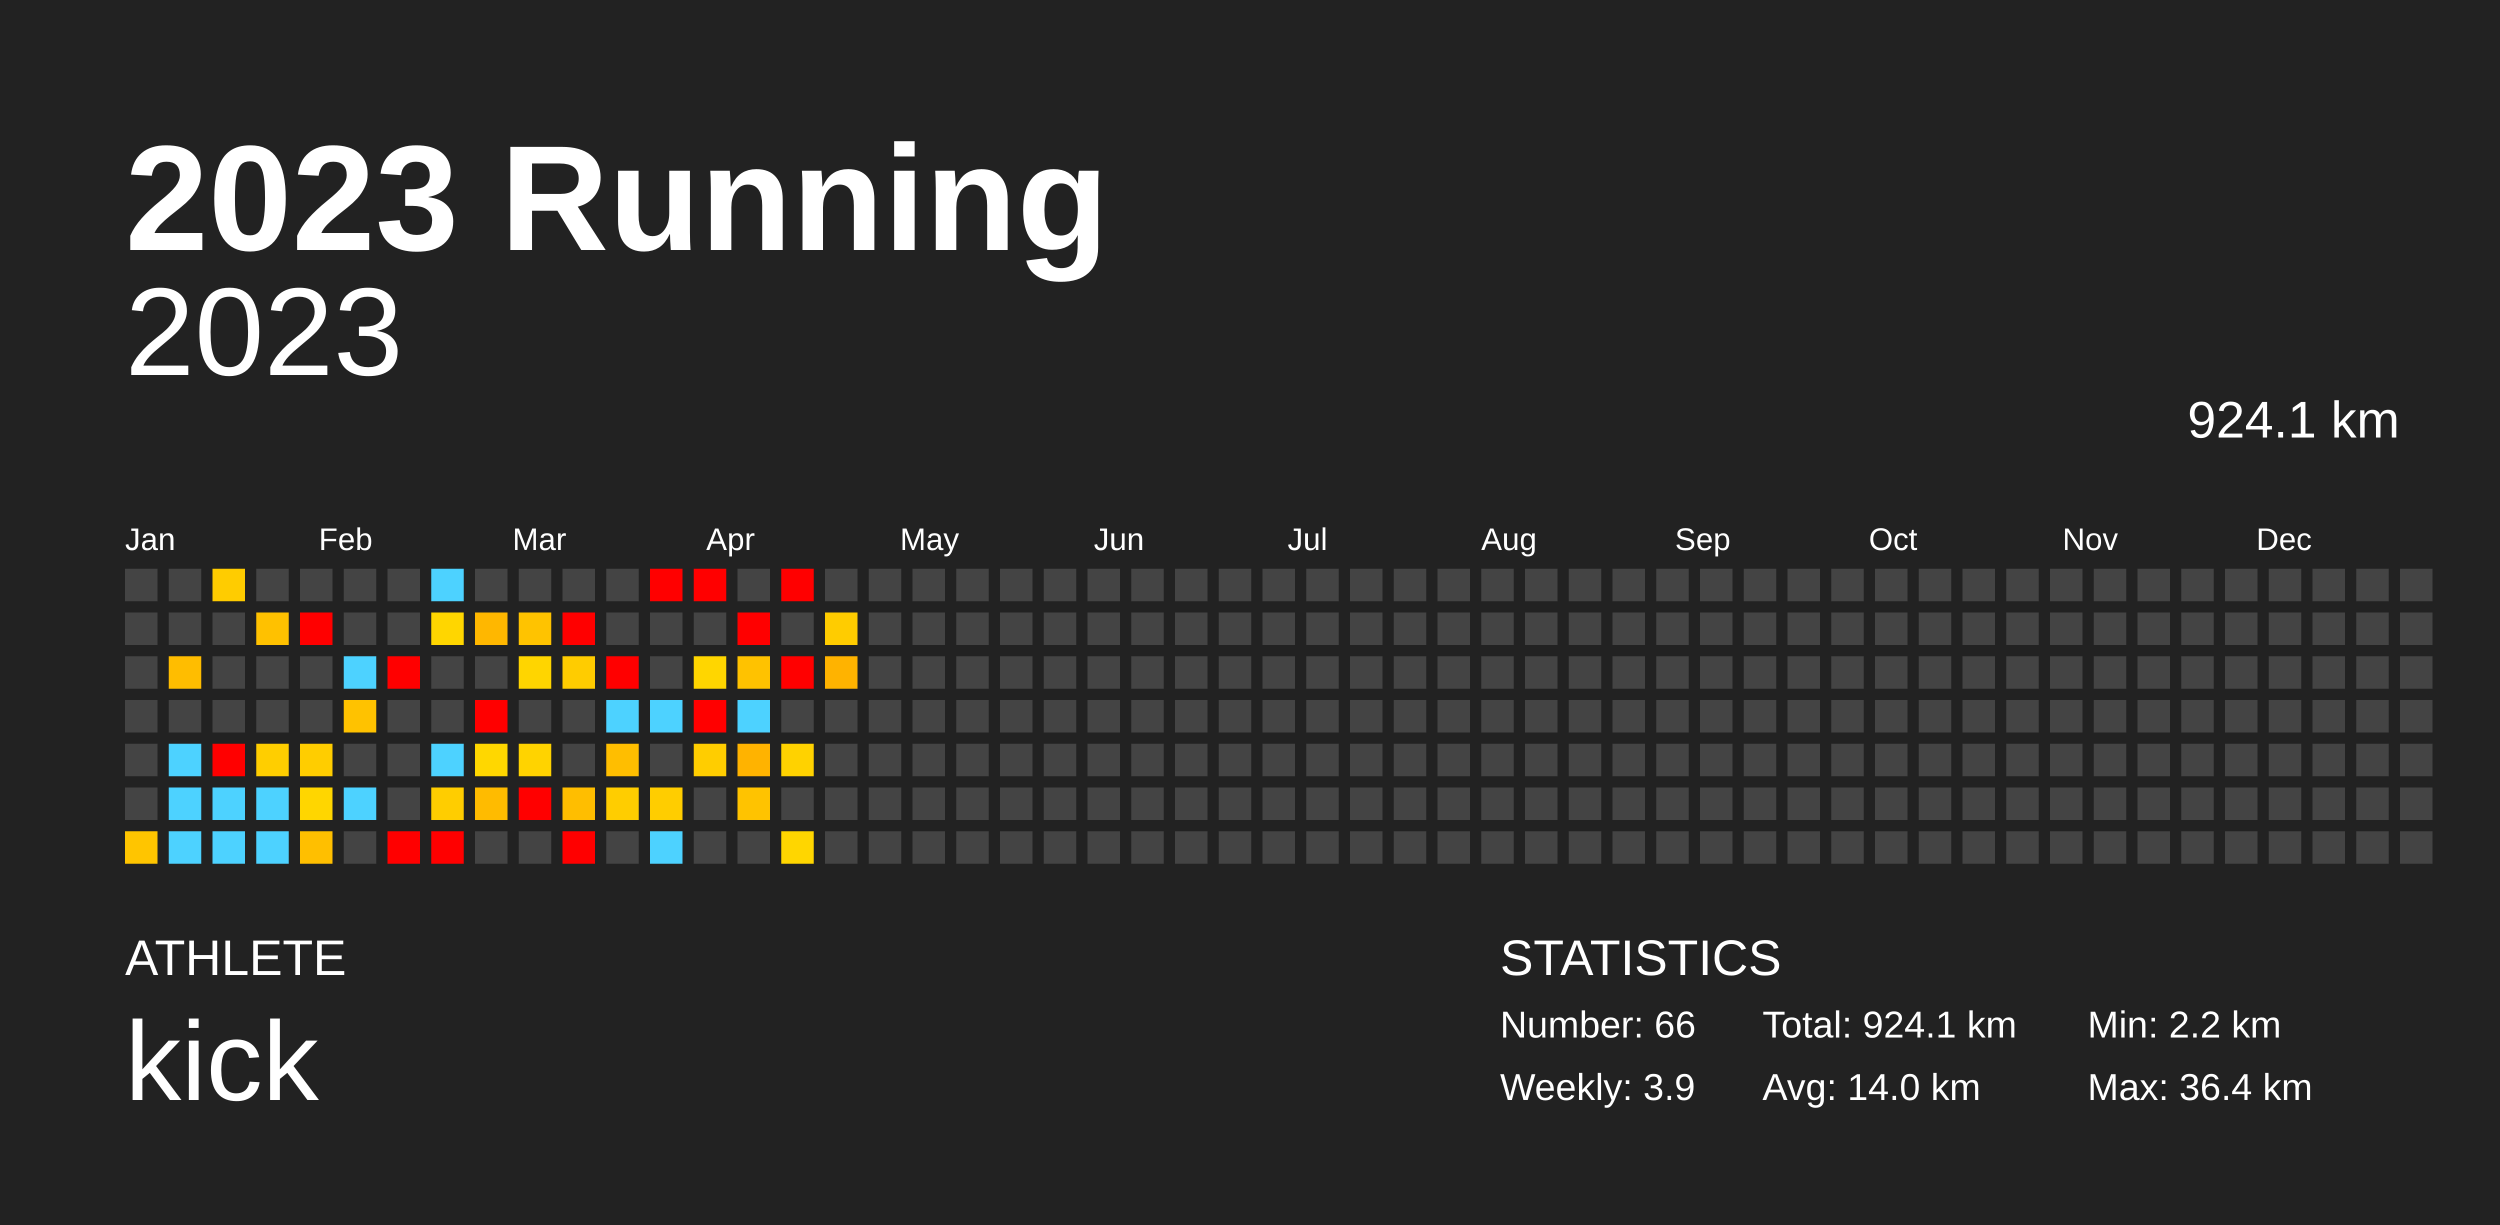
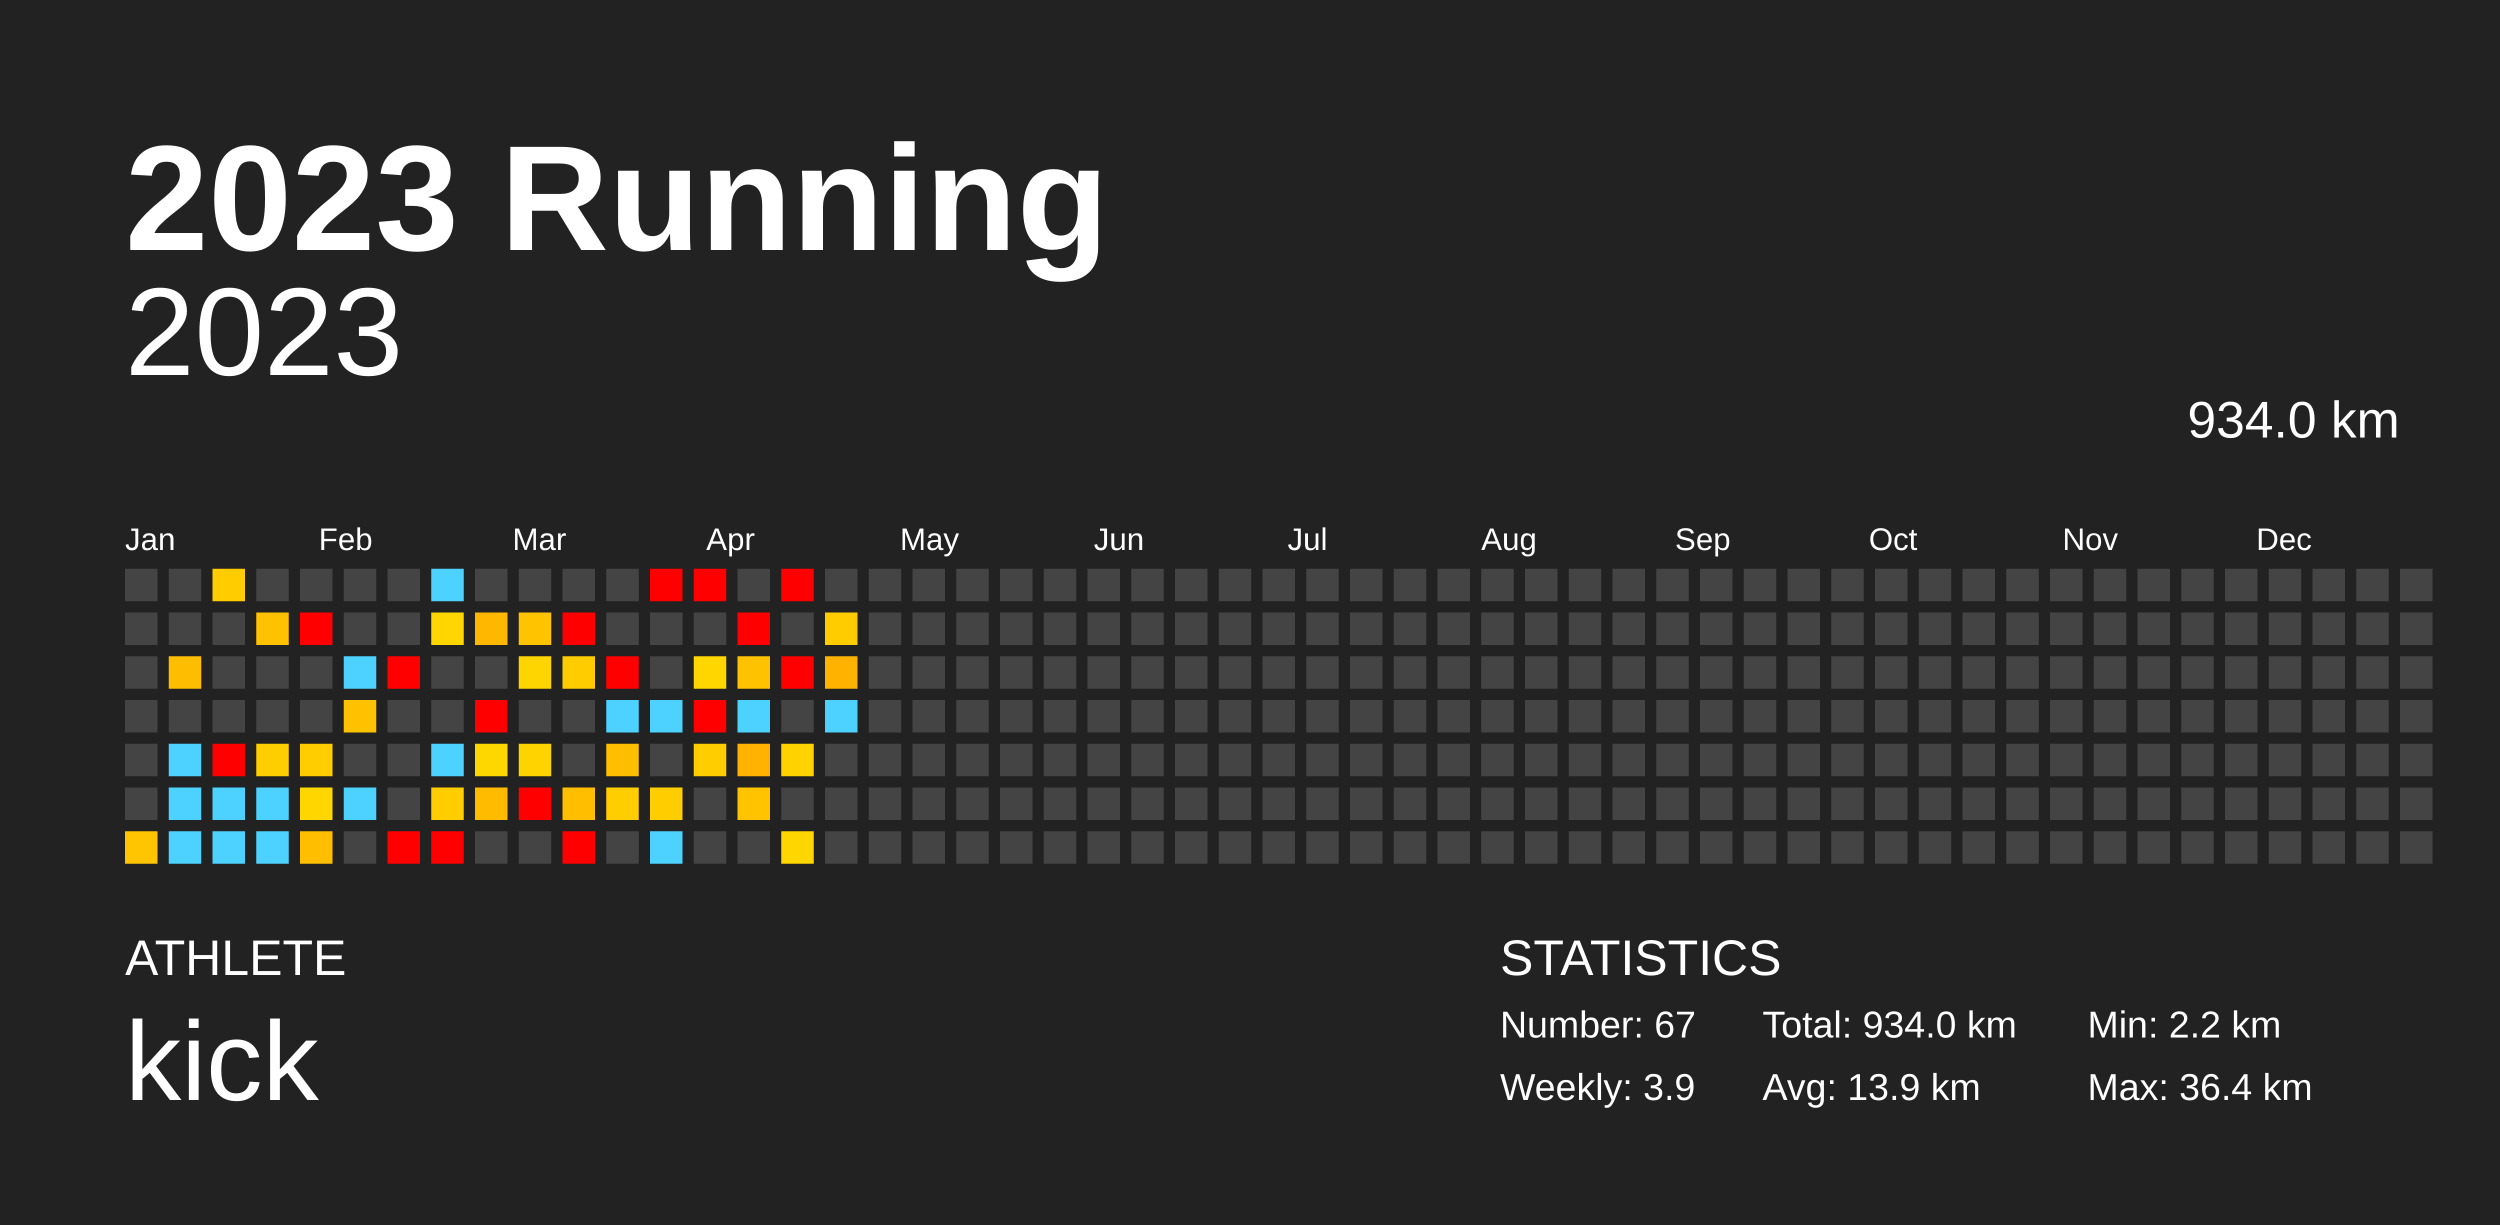
<svg xmlns="http://www.w3.org/2000/svg" baseProfile="full" height="98mm" version="1.1" viewBox="0,0,200,98" width="200mm">
  <defs />
  <rect fill="#222222" height="98" width="200" x="0" y="0" />
  <text fill="#FFFFFF" style="font-size:12px; font-family:Arial; font-weight:bold;" x="10" y="20">2023 Running</text>
  <text fill="#FFFFFF" style="font-size:4px; font-family:Arial" x="10" y="78">ATHLETE</text>
  <text fill="#FFFFFF" style="font-size:9px; font-family:Arial" x="10" y="88">kick</text>
  <text fill="#FFFFFF" style="font-size:4px; font-family:Arial" x="120" y="78">STATISTICS</text>
-   <text fill="#FFFFFF" style="font-size:3px; font-family:Arial" x="120" y="83">Number: 66</text>
+   <text fill="#FFFFFF" style="font-size:3px; font-family:Arial" x="120" y="83">Number: 67</text>
  <text fill="#FFFFFF" style="font-size:3px; font-family:Arial" x="120" y="88">Weekly: 3.9</text>
-   <text fill="#FFFFFF" style="font-size:3px; font-family:Arial" x="141" y="83">Total: 924.1 km</text>
-   <text fill="#FFFFFF" style="font-size:3px; font-family:Arial" x="141" y="88">Avg: 14.0 km</text>
+   <text fill="#FFFFFF" style="font-size:3px; font-family:Arial" x="141" y="83">Total: 934.0 km</text>
+   <text fill="#FFFFFF" style="font-size:3px; font-family:Arial" x="141" y="88">Avg: 13.9 km</text>
  <text fill="#FFFFFF" style="font-size:3px; font-family:Arial" x="167" y="83">Min: 2.2 km</text>
  <text fill="#FFFFFF" style="font-size:3px; font-family:Arial" x="167" y="88">Max: 36.4 km</text>
  <text alignment-baseline="hanging" fill="#FFFFFF" style="font-size:10.0px; font-family:Arial;" x="10" y="30">2023</text>
-   <text alignment-baseline="hanging" fill="#FFFFFF" style="font-size:4.125px; font-family:Arial;" x="175" y="35">924.1 km</text>
+   <text alignment-baseline="hanging" fill="#FFFFFF" style="font-size:4.125px; font-family:Arial;" x="175" y="35">934.0 km</text>
  <text fill="#FFFFFF" style="font-size:2.5px; font-family:Arial" x="10.0" y="44">Jan</text>
  <text fill="#FFFFFF" style="font-size:2.5px; font-family:Arial" x="25.5" y="44">Feb</text>
  <text fill="#FFFFFF" style="font-size:2.5px; font-family:Arial" x="41.0" y="44">Mar</text>
  <text fill="#FFFFFF" style="font-size:2.5px; font-family:Arial" x="56.5" y="44">Apr</text>
  <text fill="#FFFFFF" style="font-size:2.5px; font-family:Arial" x="72.0" y="44">May</text>
  <text fill="#FFFFFF" style="font-size:2.5px; font-family:Arial" x="87.5" y="44">Jun</text>
  <text fill="#FFFFFF" style="font-size:2.5px; font-family:Arial" x="103.0" y="44">Jul</text>
  <text fill="#FFFFFF" style="font-size:2.5px; font-family:Arial" x="118.5" y="44">Aug</text>
  <text fill="#FFFFFF" style="font-size:2.5px; font-family:Arial" x="134.0" y="44">Sep</text>
  <text fill="#FFFFFF" style="font-size:2.5px; font-family:Arial" x="149.5" y="44">Oct</text>
  <text fill="#FFFFFF" style="font-size:2.5px; font-family:Arial" x="165.0" y="44">Nov</text>
  <text fill="#FFFFFF" style="font-size:2.5px; font-family:Arial" x="180.5" y="44">Dec</text>
  <rect fill="#444444" height="2.6" width="2.6" x="10.0" y="45.5" />
  <rect fill="#444444" height="2.6" width="2.6" x="10.0" y="49.0" />
  <rect fill="#444444" height="2.6" width="2.6" x="10.0" y="52.5" />
  <rect fill="#444444" height="2.6" width="2.6" x="10.0" y="56.0" />
  <rect fill="#444444" height="2.6" width="2.6" x="10.0" y="59.5" />
  <rect fill="#444444" height="2.6" width="2.6" x="10.0" y="63.0" />
  <rect fill="#ffc500" height="2.6" width="2.6" x="10.0" y="66.5" />
  <rect fill="#444444" height="2.6" width="2.6" x="13.5" y="45.5" />
  <rect fill="#444444" height="2.6" width="2.6" x="13.5" y="49.0" />
  <rect fill="#ffbd00" height="2.6" width="2.6" x="13.5" y="52.5" />
  <rect fill="#444444" height="2.6" width="2.6" x="13.5" y="56.0" />
  <rect fill="#4dd2ff" height="2.6" width="2.6" x="13.5" y="59.5" />
  <rect fill="#4dd2ff" height="2.6" width="2.6" x="13.5" y="63.0" />
  <rect fill="#4dd2ff" height="2.6" width="2.6" x="13.5" y="66.5" />
  <rect fill="#ffcc00" height="2.6" width="2.6" x="17.0" y="45.5" />
  <rect fill="#444444" height="2.6" width="2.6" x="17.0" y="49.0" />
  <rect fill="#444444" height="2.6" width="2.6" x="17.0" y="52.5" />
  <rect fill="#444444" height="2.6" width="2.6" x="17.0" y="56.0" />
  <rect fill="red" height="2.6" width="2.6" x="17.0" y="59.5" />
  <rect fill="#4dd2ff" height="2.6" width="2.6" x="17.0" y="63.0" />
  <rect fill="#4dd2ff" height="2.6" width="2.6" x="17.0" y="66.5" />
  <rect fill="#444444" height="2.6" width="2.6" x="20.5" y="45.5" />
  <rect fill="#ffc100" height="2.6" width="2.6" x="20.5" y="49.0" />
  <rect fill="#444444" height="2.6" width="2.6" x="20.5" y="52.5" />
  <rect fill="#444444" height="2.6" width="2.6" x="20.5" y="56.0" />
  <rect fill="#ffce00" height="2.6" width="2.6" x="20.5" y="59.5" />
  <rect fill="#4dd2ff" height="2.6" width="2.6" x="20.5" y="63.0" />
  <rect fill="#4dd2ff" height="2.6" width="2.6" x="20.5" y="66.5" />
  <rect fill="#444444" height="2.6" width="2.6" x="24.0" y="45.5" />
  <rect fill="red" height="2.6" width="2.6" x="24.0" y="49.0" />
  <rect fill="#444444" height="2.6" width="2.6" x="24.0" y="52.5" />
  <rect fill="#444444" height="2.6" width="2.6" x="24.0" y="56.0" />
  <rect fill="#ffcd00" height="2.6" width="2.6" x="24.0" y="59.5" />
  <rect fill="#ffd600" height="2.6" width="2.6" x="24.0" y="63.0" />
  <rect fill="#ffbf00" height="2.6" width="2.6" x="24.0" y="66.5" />
  <rect fill="#444444" height="2.6" width="2.6" x="27.5" y="45.5" />
  <rect fill="#444444" height="2.6" width="2.6" x="27.5" y="49.0" />
  <rect fill="#4dd2ff" height="2.6" width="2.6" x="27.5" y="52.5" />
  <rect fill="#ffc200" height="2.6" width="2.6" x="27.5" y="56.0" />
  <rect fill="#444444" height="2.6" width="2.6" x="27.5" y="59.5" />
  <rect fill="#4dd2ff" height="2.6" width="2.6" x="27.5" y="63.0" />
  <rect fill="#444444" height="2.6" width="2.6" x="27.5" y="66.5" />
  <rect fill="#444444" height="2.6" width="2.6" x="31.0" y="45.5" />
  <rect fill="#444444" height="2.6" width="2.6" x="31.0" y="49.0" />
  <rect fill="red" height="2.6" width="2.6" x="31.0" y="52.5" />
  <rect fill="#444444" height="2.6" width="2.6" x="31.0" y="56.0" />
  <rect fill="#444444" height="2.6" width="2.6" x="31.0" y="59.5" />
  <rect fill="#444444" height="2.6" width="2.6" x="31.0" y="63.0" />
  <rect fill="red" height="2.6" width="2.6" x="31.0" y="66.5" />
  <rect fill="#4dd2ff" height="2.6" width="2.6" x="34.5" y="45.5" />
  <rect fill="#ffd600" height="2.6" width="2.6" x="34.5" y="49.0" />
  <rect fill="#444444" height="2.6" width="2.6" x="34.5" y="52.5" />
  <rect fill="#444444" height="2.6" width="2.6" x="34.5" y="56.0" />
  <rect fill="#4dd2ff" height="2.6" width="2.6" x="34.5" y="59.5" />
  <rect fill="#ffcd00" height="2.6" width="2.6" x="34.5" y="63.0" />
  <rect fill="red" height="2.6" width="2.6" x="34.5" y="66.5" />
  <rect fill="#444444" height="2.6" width="2.6" x="38.0" y="45.5" />
  <rect fill="#ffb700" height="2.6" width="2.6" x="38.0" y="49.0" />
  <rect fill="#444444" height="2.6" width="2.6" x="38.0" y="52.5" />
  <rect fill="red" height="2.6" width="2.6" x="38.0" y="56.0" />
  <rect fill="#ffd700" height="2.6" width="2.6" x="38.0" y="59.5" />
  <rect fill="#ffbb00" height="2.6" width="2.6" x="38.0" y="63.0" />
  <rect fill="#444444" height="2.6" width="2.6" x="38.0" y="66.5" />
  <rect fill="#444444" height="2.6" width="2.6" x="41.5" y="45.5" />
  <rect fill="#ffc300" height="2.6" width="2.6" x="41.5" y="49.0" />
  <rect fill="#ffd500" height="2.6" width="2.6" x="41.5" y="52.5" />
  <rect fill="#444444" height="2.6" width="2.6" x="41.5" y="56.0" />
  <rect fill="#ffd300" height="2.6" width="2.6" x="41.5" y="59.5" />
  <rect fill="red" height="2.6" width="2.6" x="41.5" y="63.0" />
  <rect fill="#444444" height="2.6" width="2.6" x="41.5" y="66.5" />
  <rect fill="#444444" height="2.6" width="2.6" x="45.0" y="45.5" />
  <rect fill="red" height="2.6" width="2.6" x="45.0" y="49.0" />
  <rect fill="#ffcc00" height="2.6" width="2.6" x="45.0" y="52.5" />
  <rect fill="#444444" height="2.6" width="2.6" x="45.0" y="56.0" />
  <rect fill="#444444" height="2.6" width="2.6" x="45.0" y="59.5" />
  <rect fill="#ffbe00" height="2.6" width="2.6" x="45.0" y="63.0" />
  <rect fill="red" height="2.6" width="2.6" x="45.0" y="66.5" />
  <rect fill="#444444" height="2.6" width="2.6" x="48.5" y="45.5" />
  <rect fill="#444444" height="2.6" width="2.6" x="48.5" y="49.0" />
  <rect fill="red" height="2.6" width="2.6" x="48.5" y="52.5" />
  <rect fill="#4dd2ff" height="2.6" width="2.6" x="48.5" y="56.0" />
  <rect fill="#ffbe00" height="2.6" width="2.6" x="48.5" y="59.5" />
  <rect fill="#ffcd00" height="2.6" width="2.6" x="48.5" y="63.0" />
  <rect fill="#444444" height="2.6" width="2.6" x="48.5" y="66.5" />
  <rect fill="red" height="2.6" width="2.6" x="52.0" y="45.5" />
  <rect fill="#444444" height="2.6" width="2.6" x="52.0" y="49.0" />
  <rect fill="#444444" height="2.6" width="2.6" x="52.0" y="52.5" />
  <rect fill="#4dd2ff" height="2.6" width="2.6" x="52.0" y="56.0" />
  <rect fill="#444444" height="2.6" width="2.6" x="52.0" y="59.5" />
  <rect fill="#ffcd00" height="2.6" width="2.6" x="52.0" y="63.0" />
  <rect fill="#4dd2ff" height="2.6" width="2.6" x="52.0" y="66.5" />
  <rect fill="red" height="2.6" width="2.6" x="55.5" y="45.5" />
  <rect fill="#444444" height="2.6" width="2.6" x="55.5" y="49.0" />
  <rect fill="#ffd600" height="2.6" width="2.6" x="55.5" y="52.5" />
  <rect fill="red" height="2.6" width="2.6" x="55.5" y="56.0" />
  <rect fill="#ffcd00" height="2.6" width="2.6" x="55.5" y="59.5" />
  <rect fill="#444444" height="2.6" width="2.6" x="55.5" y="63.0" />
  <rect fill="#444444" height="2.6" width="2.6" x="55.5" y="66.5" />
  <rect fill="#444444" height="2.6" width="2.6" x="59.0" y="45.5" />
  <rect fill="red" height="2.6" width="2.6" x="59.0" y="49.0" />
  <rect fill="#ffc200" height="2.6" width="2.6" x="59.0" y="52.5" />
  <rect fill="#4dd2ff" height="2.6" width="2.6" x="59.0" y="56.0" />
  <rect fill="#ffb300" height="2.6" width="2.6" x="59.0" y="59.5" />
  <rect fill="#ffc300" height="2.6" width="2.6" x="59.0" y="63.0" />
  <rect fill="#444444" height="2.6" width="2.6" x="59.0" y="66.5" />
  <rect fill="red" height="2.6" width="2.6" x="62.5" y="45.5" />
  <rect fill="#444444" height="2.6" width="2.6" x="62.5" y="49.0" />
  <rect fill="red" height="2.6" width="2.6" x="62.5" y="52.5" />
  <rect fill="#444444" height="2.6" width="2.6" x="62.5" y="56.0" />
  <rect fill="#ffd200" height="2.6" width="2.6" x="62.5" y="59.5" />
  <rect fill="#444444" height="2.6" width="2.6" x="62.5" y="63.0" />
  <rect fill="#ffd600" height="2.6" width="2.6" x="62.5" y="66.5" />
  <rect fill="#444444" height="2.6" width="2.6" x="66.0" y="45.5" />
  <rect fill="#ffcc00" height="2.6" width="2.6" x="66.0" y="49.0" />
  <rect fill="#ffb300" height="2.6" width="2.6" x="66.0" y="52.5" />
-   <rect fill="#444444" height="2.6" width="2.6" x="66.0" y="56.0" />
+   <rect fill="#4dd2ff" height="2.6" width="2.6" x="66.0" y="56.0" />
  <rect fill="#444444" height="2.6" width="2.6" x="66.0" y="59.5" />
  <rect fill="#444444" height="2.6" width="2.6" x="66.0" y="63.0" />
  <rect fill="#444444" height="2.6" width="2.6" x="66.0" y="66.5" />
  <rect fill="#444444" height="2.6" width="2.6" x="69.5" y="45.5" />
  <rect fill="#444444" height="2.6" width="2.6" x="69.5" y="49.0" />
  <rect fill="#444444" height="2.6" width="2.6" x="69.5" y="52.5" />
  <rect fill="#444444" height="2.6" width="2.6" x="69.5" y="56.0" />
  <rect fill="#444444" height="2.6" width="2.6" x="69.5" y="59.5" />
  <rect fill="#444444" height="2.6" width="2.6" x="69.5" y="63.0" />
  <rect fill="#444444" height="2.6" width="2.6" x="69.5" y="66.5" />
  <rect fill="#444444" height="2.6" width="2.6" x="73.0" y="45.5" />
  <rect fill="#444444" height="2.6" width="2.6" x="73.0" y="49.0" />
  <rect fill="#444444" height="2.6" width="2.6" x="73.0" y="52.5" />
  <rect fill="#444444" height="2.6" width="2.6" x="73.0" y="56.0" />
  <rect fill="#444444" height="2.6" width="2.6" x="73.0" y="59.5" />
  <rect fill="#444444" height="2.6" width="2.6" x="73.0" y="63.0" />
  <rect fill="#444444" height="2.6" width="2.6" x="73.0" y="66.5" />
  <rect fill="#444444" height="2.6" width="2.6" x="76.5" y="45.5" />
  <rect fill="#444444" height="2.6" width="2.6" x="76.5" y="49.0" />
  <rect fill="#444444" height="2.6" width="2.6" x="76.5" y="52.5" />
  <rect fill="#444444" height="2.6" width="2.6" x="76.5" y="56.0" />
  <rect fill="#444444" height="2.6" width="2.6" x="76.5" y="59.5" />
  <rect fill="#444444" height="2.6" width="2.6" x="76.5" y="63.0" />
  <rect fill="#444444" height="2.6" width="2.6" x="76.5" y="66.5" />
  <rect fill="#444444" height="2.6" width="2.6" x="80.0" y="45.5" />
  <rect fill="#444444" height="2.6" width="2.6" x="80.0" y="49.0" />
  <rect fill="#444444" height="2.6" width="2.6" x="80.0" y="52.5" />
  <rect fill="#444444" height="2.6" width="2.6" x="80.0" y="56.0" />
  <rect fill="#444444" height="2.6" width="2.6" x="80.0" y="59.5" />
  <rect fill="#444444" height="2.6" width="2.6" x="80.0" y="63.0" />
  <rect fill="#444444" height="2.6" width="2.6" x="80.0" y="66.5" />
  <rect fill="#444444" height="2.6" width="2.6" x="83.5" y="45.5" />
  <rect fill="#444444" height="2.6" width="2.6" x="83.5" y="49.0" />
  <rect fill="#444444" height="2.6" width="2.6" x="83.5" y="52.5" />
  <rect fill="#444444" height="2.6" width="2.6" x="83.5" y="56.0" />
  <rect fill="#444444" height="2.6" width="2.6" x="83.5" y="59.5" />
  <rect fill="#444444" height="2.6" width="2.6" x="83.5" y="63.0" />
  <rect fill="#444444" height="2.6" width="2.6" x="83.5" y="66.5" />
  <rect fill="#444444" height="2.6" width="2.6" x="87.0" y="45.5" />
  <rect fill="#444444" height="2.6" width="2.6" x="87.0" y="49.0" />
  <rect fill="#444444" height="2.6" width="2.6" x="87.0" y="52.5" />
  <rect fill="#444444" height="2.6" width="2.6" x="87.0" y="56.0" />
  <rect fill="#444444" height="2.6" width="2.6" x="87.0" y="59.5" />
  <rect fill="#444444" height="2.6" width="2.6" x="87.0" y="63.0" />
  <rect fill="#444444" height="2.6" width="2.6" x="87.0" y="66.5" />
  <rect fill="#444444" height="2.6" width="2.6" x="90.5" y="45.5" />
  <rect fill="#444444" height="2.6" width="2.6" x="90.5" y="49.0" />
  <rect fill="#444444" height="2.6" width="2.6" x="90.5" y="52.5" />
  <rect fill="#444444" height="2.6" width="2.6" x="90.5" y="56.0" />
  <rect fill="#444444" height="2.6" width="2.6" x="90.5" y="59.5" />
  <rect fill="#444444" height="2.6" width="2.6" x="90.5" y="63.0" />
  <rect fill="#444444" height="2.6" width="2.6" x="90.5" y="66.5" />
  <rect fill="#444444" height="2.6" width="2.6" x="94.0" y="45.5" />
  <rect fill="#444444" height="2.6" width="2.6" x="94.0" y="49.0" />
  <rect fill="#444444" height="2.6" width="2.6" x="94.0" y="52.5" />
  <rect fill="#444444" height="2.6" width="2.6" x="94.0" y="56.0" />
  <rect fill="#444444" height="2.6" width="2.6" x="94.0" y="59.5" />
  <rect fill="#444444" height="2.6" width="2.6" x="94.0" y="63.0" />
  <rect fill="#444444" height="2.6" width="2.6" x="94.0" y="66.5" />
  <rect fill="#444444" height="2.6" width="2.6" x="97.5" y="45.5" />
  <rect fill="#444444" height="2.6" width="2.6" x="97.5" y="49.0" />
  <rect fill="#444444" height="2.6" width="2.6" x="97.5" y="52.5" />
  <rect fill="#444444" height="2.6" width="2.6" x="97.5" y="56.0" />
  <rect fill="#444444" height="2.6" width="2.6" x="97.5" y="59.5" />
  <rect fill="#444444" height="2.6" width="2.6" x="97.5" y="63.0" />
  <rect fill="#444444" height="2.6" width="2.6" x="97.5" y="66.5" />
  <rect fill="#444444" height="2.6" width="2.6" x="101.0" y="45.5" />
  <rect fill="#444444" height="2.6" width="2.6" x="101.0" y="49.0" />
  <rect fill="#444444" height="2.6" width="2.6" x="101.0" y="52.5" />
  <rect fill="#444444" height="2.6" width="2.6" x="101.0" y="56.0" />
  <rect fill="#444444" height="2.6" width="2.6" x="101.0" y="59.5" />
  <rect fill="#444444" height="2.6" width="2.6" x="101.0" y="63.0" />
  <rect fill="#444444" height="2.6" width="2.6" x="101.0" y="66.5" />
  <rect fill="#444444" height="2.6" width="2.6" x="104.5" y="45.5" />
  <rect fill="#444444" height="2.6" width="2.6" x="104.5" y="49.0" />
  <rect fill="#444444" height="2.6" width="2.6" x="104.5" y="52.5" />
  <rect fill="#444444" height="2.6" width="2.6" x="104.5" y="56.0" />
  <rect fill="#444444" height="2.6" width="2.6" x="104.5" y="59.5" />
  <rect fill="#444444" height="2.6" width="2.6" x="104.5" y="63.0" />
  <rect fill="#444444" height="2.6" width="2.6" x="104.5" y="66.5" />
  <rect fill="#444444" height="2.6" width="2.6" x="108.0" y="45.5" />
  <rect fill="#444444" height="2.6" width="2.6" x="108.0" y="49.0" />
  <rect fill="#444444" height="2.6" width="2.6" x="108.0" y="52.5" />
  <rect fill="#444444" height="2.6" width="2.6" x="108.0" y="56.0" />
  <rect fill="#444444" height="2.6" width="2.6" x="108.0" y="59.5" />
  <rect fill="#444444" height="2.6" width="2.6" x="108.0" y="63.0" />
  <rect fill="#444444" height="2.6" width="2.6" x="108.0" y="66.5" />
  <rect fill="#444444" height="2.6" width="2.6" x="111.5" y="45.5" />
  <rect fill="#444444" height="2.6" width="2.6" x="111.5" y="49.0" />
  <rect fill="#444444" height="2.6" width="2.6" x="111.5" y="52.5" />
  <rect fill="#444444" height="2.6" width="2.6" x="111.5" y="56.0" />
  <rect fill="#444444" height="2.6" width="2.6" x="111.5" y="59.5" />
  <rect fill="#444444" height="2.6" width="2.6" x="111.5" y="63.0" />
  <rect fill="#444444" height="2.6" width="2.6" x="111.5" y="66.5" />
  <rect fill="#444444" height="2.6" width="2.6" x="115.0" y="45.5" />
  <rect fill="#444444" height="2.6" width="2.6" x="115.0" y="49.0" />
  <rect fill="#444444" height="2.6" width="2.6" x="115.0" y="52.5" />
  <rect fill="#444444" height="2.6" width="2.6" x="115.0" y="56.0" />
  <rect fill="#444444" height="2.6" width="2.6" x="115.0" y="59.5" />
  <rect fill="#444444" height="2.6" width="2.6" x="115.0" y="63.0" />
  <rect fill="#444444" height="2.6" width="2.6" x="115.0" y="66.5" />
  <rect fill="#444444" height="2.6" width="2.6" x="118.5" y="45.5" />
  <rect fill="#444444" height="2.6" width="2.6" x="118.5" y="49.0" />
  <rect fill="#444444" height="2.6" width="2.6" x="118.5" y="52.5" />
  <rect fill="#444444" height="2.6" width="2.6" x="118.5" y="56.0" />
  <rect fill="#444444" height="2.6" width="2.6" x="118.5" y="59.5" />
  <rect fill="#444444" height="2.6" width="2.6" x="118.5" y="63.0" />
  <rect fill="#444444" height="2.6" width="2.6" x="118.5" y="66.5" />
  <rect fill="#444444" height="2.6" width="2.6" x="122.0" y="45.5" />
  <rect fill="#444444" height="2.6" width="2.6" x="122.0" y="49.0" />
  <rect fill="#444444" height="2.6" width="2.6" x="122.0" y="52.5" />
  <rect fill="#444444" height="2.6" width="2.6" x="122.0" y="56.0" />
  <rect fill="#444444" height="2.6" width="2.6" x="122.0" y="59.5" />
  <rect fill="#444444" height="2.6" width="2.6" x="122.0" y="63.0" />
  <rect fill="#444444" height="2.6" width="2.6" x="122.0" y="66.5" />
  <rect fill="#444444" height="2.6" width="2.6" x="125.5" y="45.5" />
  <rect fill="#444444" height="2.6" width="2.6" x="125.5" y="49.0" />
  <rect fill="#444444" height="2.6" width="2.6" x="125.5" y="52.5" />
  <rect fill="#444444" height="2.6" width="2.6" x="125.5" y="56.0" />
  <rect fill="#444444" height="2.6" width="2.6" x="125.5" y="59.5" />
  <rect fill="#444444" height="2.6" width="2.6" x="125.5" y="63.0" />
  <rect fill="#444444" height="2.6" width="2.6" x="125.5" y="66.5" />
  <rect fill="#444444" height="2.6" width="2.6" x="129.0" y="45.5" />
  <rect fill="#444444" height="2.6" width="2.6" x="129.0" y="49.0" />
  <rect fill="#444444" height="2.6" width="2.6" x="129.0" y="52.5" />
  <rect fill="#444444" height="2.6" width="2.6" x="129.0" y="56.0" />
  <rect fill="#444444" height="2.6" width="2.6" x="129.0" y="59.5" />
  <rect fill="#444444" height="2.6" width="2.6" x="129.0" y="63.0" />
  <rect fill="#444444" height="2.6" width="2.6" x="129.0" y="66.5" />
  <rect fill="#444444" height="2.6" width="2.6" x="132.5" y="45.5" />
  <rect fill="#444444" height="2.6" width="2.6" x="132.5" y="49.0" />
  <rect fill="#444444" height="2.6" width="2.6" x="132.5" y="52.5" />
  <rect fill="#444444" height="2.6" width="2.6" x="132.5" y="56.0" />
  <rect fill="#444444" height="2.6" width="2.6" x="132.5" y="59.5" />
  <rect fill="#444444" height="2.6" width="2.6" x="132.5" y="63.0" />
  <rect fill="#444444" height="2.6" width="2.6" x="132.5" y="66.5" />
  <rect fill="#444444" height="2.6" width="2.6" x="136.0" y="45.5" />
  <rect fill="#444444" height="2.6" width="2.6" x="136.0" y="49.0" />
  <rect fill="#444444" height="2.6" width="2.6" x="136.0" y="52.5" />
  <rect fill="#444444" height="2.6" width="2.6" x="136.0" y="56.0" />
  <rect fill="#444444" height="2.6" width="2.6" x="136.0" y="59.5" />
  <rect fill="#444444" height="2.6" width="2.6" x="136.0" y="63.0" />
  <rect fill="#444444" height="2.6" width="2.6" x="136.0" y="66.5" />
  <rect fill="#444444" height="2.6" width="2.6" x="139.5" y="45.5" />
  <rect fill="#444444" height="2.6" width="2.6" x="139.5" y="49.0" />
  <rect fill="#444444" height="2.6" width="2.6" x="139.5" y="52.5" />
  <rect fill="#444444" height="2.6" width="2.6" x="139.5" y="56.0" />
  <rect fill="#444444" height="2.6" width="2.6" x="139.5" y="59.5" />
  <rect fill="#444444" height="2.6" width="2.6" x="139.5" y="63.0" />
  <rect fill="#444444" height="2.6" width="2.6" x="139.5" y="66.5" />
  <rect fill="#444444" height="2.6" width="2.6" x="143.0" y="45.5" />
  <rect fill="#444444" height="2.6" width="2.6" x="143.0" y="49.0" />
  <rect fill="#444444" height="2.6" width="2.6" x="143.0" y="52.5" />
  <rect fill="#444444" height="2.6" width="2.6" x="143.0" y="56.0" />
  <rect fill="#444444" height="2.6" width="2.6" x="143.0" y="59.5" />
  <rect fill="#444444" height="2.6" width="2.6" x="143.0" y="63.0" />
  <rect fill="#444444" height="2.6" width="2.6" x="143.0" y="66.5" />
  <rect fill="#444444" height="2.6" width="2.6" x="146.5" y="45.5" />
  <rect fill="#444444" height="2.6" width="2.6" x="146.5" y="49.0" />
  <rect fill="#444444" height="2.6" width="2.6" x="146.5" y="52.5" />
  <rect fill="#444444" height="2.6" width="2.6" x="146.5" y="56.0" />
  <rect fill="#444444" height="2.6" width="2.6" x="146.5" y="59.5" />
  <rect fill="#444444" height="2.6" width="2.6" x="146.5" y="63.0" />
  <rect fill="#444444" height="2.6" width="2.6" x="146.5" y="66.5" />
  <rect fill="#444444" height="2.6" width="2.6" x="150.0" y="45.5" />
  <rect fill="#444444" height="2.6" width="2.6" x="150.0" y="49.0" />
  <rect fill="#444444" height="2.6" width="2.6" x="150.0" y="52.5" />
  <rect fill="#444444" height="2.6" width="2.6" x="150.0" y="56.0" />
  <rect fill="#444444" height="2.6" width="2.6" x="150.0" y="59.5" />
  <rect fill="#444444" height="2.6" width="2.6" x="150.0" y="63.0" />
  <rect fill="#444444" height="2.6" width="2.6" x="150.0" y="66.5" />
  <rect fill="#444444" height="2.6" width="2.6" x="153.5" y="45.5" />
  <rect fill="#444444" height="2.6" width="2.6" x="153.5" y="49.0" />
  <rect fill="#444444" height="2.6" width="2.6" x="153.5" y="52.5" />
  <rect fill="#444444" height="2.6" width="2.6" x="153.5" y="56.0" />
  <rect fill="#444444" height="2.6" width="2.6" x="153.5" y="59.5" />
  <rect fill="#444444" height="2.6" width="2.6" x="153.5" y="63.0" />
  <rect fill="#444444" height="2.6" width="2.6" x="153.5" y="66.5" />
  <rect fill="#444444" height="2.6" width="2.6" x="157.0" y="45.5" />
  <rect fill="#444444" height="2.6" width="2.6" x="157.0" y="49.0" />
  <rect fill="#444444" height="2.6" width="2.6" x="157.0" y="52.5" />
  <rect fill="#444444" height="2.6" width="2.6" x="157.0" y="56.0" />
  <rect fill="#444444" height="2.6" width="2.6" x="157.0" y="59.5" />
  <rect fill="#444444" height="2.6" width="2.6" x="157.0" y="63.0" />
  <rect fill="#444444" height="2.6" width="2.6" x="157.0" y="66.5" />
  <rect fill="#444444" height="2.6" width="2.6" x="160.5" y="45.5" />
  <rect fill="#444444" height="2.6" width="2.6" x="160.5" y="49.0" />
  <rect fill="#444444" height="2.6" width="2.6" x="160.5" y="52.5" />
  <rect fill="#444444" height="2.6" width="2.6" x="160.5" y="56.0" />
  <rect fill="#444444" height="2.6" width="2.6" x="160.5" y="59.5" />
  <rect fill="#444444" height="2.6" width="2.6" x="160.5" y="63.0" />
  <rect fill="#444444" height="2.6" width="2.6" x="160.5" y="66.5" />
  <rect fill="#444444" height="2.6" width="2.6" x="164.0" y="45.5" />
  <rect fill="#444444" height="2.6" width="2.6" x="164.0" y="49.0" />
  <rect fill="#444444" height="2.6" width="2.6" x="164.0" y="52.5" />
  <rect fill="#444444" height="2.6" width="2.6" x="164.0" y="56.0" />
  <rect fill="#444444" height="2.6" width="2.6" x="164.0" y="59.5" />
  <rect fill="#444444" height="2.6" width="2.6" x="164.0" y="63.0" />
  <rect fill="#444444" height="2.6" width="2.6" x="164.0" y="66.5" />
  <rect fill="#444444" height="2.6" width="2.6" x="167.5" y="45.5" />
  <rect fill="#444444" height="2.6" width="2.6" x="167.5" y="49.0" />
  <rect fill="#444444" height="2.6" width="2.6" x="167.5" y="52.5" />
  <rect fill="#444444" height="2.6" width="2.6" x="167.5" y="56.0" />
  <rect fill="#444444" height="2.6" width="2.6" x="167.5" y="59.5" />
  <rect fill="#444444" height="2.6" width="2.6" x="167.5" y="63.0" />
  <rect fill="#444444" height="2.6" width="2.6" x="167.5" y="66.5" />
  <rect fill="#444444" height="2.6" width="2.6" x="171.0" y="45.5" />
  <rect fill="#444444" height="2.6" width="2.6" x="171.0" y="49.0" />
  <rect fill="#444444" height="2.6" width="2.6" x="171.0" y="52.5" />
  <rect fill="#444444" height="2.6" width="2.6" x="171.0" y="56.0" />
  <rect fill="#444444" height="2.6" width="2.6" x="171.0" y="59.5" />
  <rect fill="#444444" height="2.6" width="2.6" x="171.0" y="63.0" />
  <rect fill="#444444" height="2.6" width="2.6" x="171.0" y="66.5" />
  <rect fill="#444444" height="2.6" width="2.6" x="174.5" y="45.5" />
  <rect fill="#444444" height="2.6" width="2.6" x="174.5" y="49.0" />
  <rect fill="#444444" height="2.6" width="2.6" x="174.5" y="52.5" />
  <rect fill="#444444" height="2.6" width="2.6" x="174.5" y="56.0" />
  <rect fill="#444444" height="2.6" width="2.6" x="174.5" y="59.5" />
  <rect fill="#444444" height="2.6" width="2.6" x="174.5" y="63.0" />
  <rect fill="#444444" height="2.6" width="2.6" x="174.5" y="66.5" />
  <rect fill="#444444" height="2.6" width="2.6" x="178.0" y="45.5" />
  <rect fill="#444444" height="2.6" width="2.6" x="178.0" y="49.0" />
  <rect fill="#444444" height="2.6" width="2.6" x="178.0" y="52.5" />
  <rect fill="#444444" height="2.6" width="2.6" x="178.0" y="56.0" />
  <rect fill="#444444" height="2.6" width="2.6" x="178.0" y="59.5" />
  <rect fill="#444444" height="2.6" width="2.6" x="178.0" y="63.0" />
  <rect fill="#444444" height="2.6" width="2.6" x="178.0" y="66.5" />
  <rect fill="#444444" height="2.6" width="2.6" x="181.5" y="45.5" />
  <rect fill="#444444" height="2.6" width="2.6" x="181.5" y="49.0" />
  <rect fill="#444444" height="2.6" width="2.6" x="181.5" y="52.5" />
  <rect fill="#444444" height="2.6" width="2.6" x="181.5" y="56.0" />
  <rect fill="#444444" height="2.6" width="2.6" x="181.5" y="59.5" />
  <rect fill="#444444" height="2.6" width="2.6" x="181.5" y="63.0" />
  <rect fill="#444444" height="2.6" width="2.6" x="181.5" y="66.5" />
  <rect fill="#444444" height="2.6" width="2.6" x="185.0" y="45.5" />
  <rect fill="#444444" height="2.6" width="2.6" x="185.0" y="49.0" />
  <rect fill="#444444" height="2.6" width="2.6" x="185.0" y="52.5" />
  <rect fill="#444444" height="2.6" width="2.6" x="185.0" y="56.0" />
  <rect fill="#444444" height="2.6" width="2.6" x="185.0" y="59.5" />
  <rect fill="#444444" height="2.6" width="2.6" x="185.0" y="63.0" />
  <rect fill="#444444" height="2.6" width="2.6" x="185.0" y="66.5" />
  <rect fill="#444444" height="2.6" width="2.6" x="188.5" y="45.5" />
  <rect fill="#444444" height="2.6" width="2.6" x="188.5" y="49.0" />
  <rect fill="#444444" height="2.6" width="2.6" x="188.5" y="52.5" />
  <rect fill="#444444" height="2.6" width="2.6" x="188.5" y="56.0" />
  <rect fill="#444444" height="2.6" width="2.6" x="188.5" y="59.5" />
  <rect fill="#444444" height="2.6" width="2.6" x="188.5" y="63.0" />
  <rect fill="#444444" height="2.6" width="2.6" x="188.5" y="66.5" />
  <rect fill="#444444" height="2.6" width="2.6" x="192.0" y="45.5" />
  <rect fill="#444444" height="2.6" width="2.6" x="192.0" y="49.0" />
  <rect fill="#444444" height="2.6" width="2.6" x="192.0" y="52.5" />
  <rect fill="#444444" height="2.6" width="2.6" x="192.0" y="56.0" />
  <rect fill="#444444" height="2.6" width="2.6" x="192.0" y="59.5" />
  <rect fill="#444444" height="2.6" width="2.6" x="192.0" y="63.0" />
  <rect fill="#444444" height="2.6" width="2.6" x="192.0" y="66.5" />
</svg>
